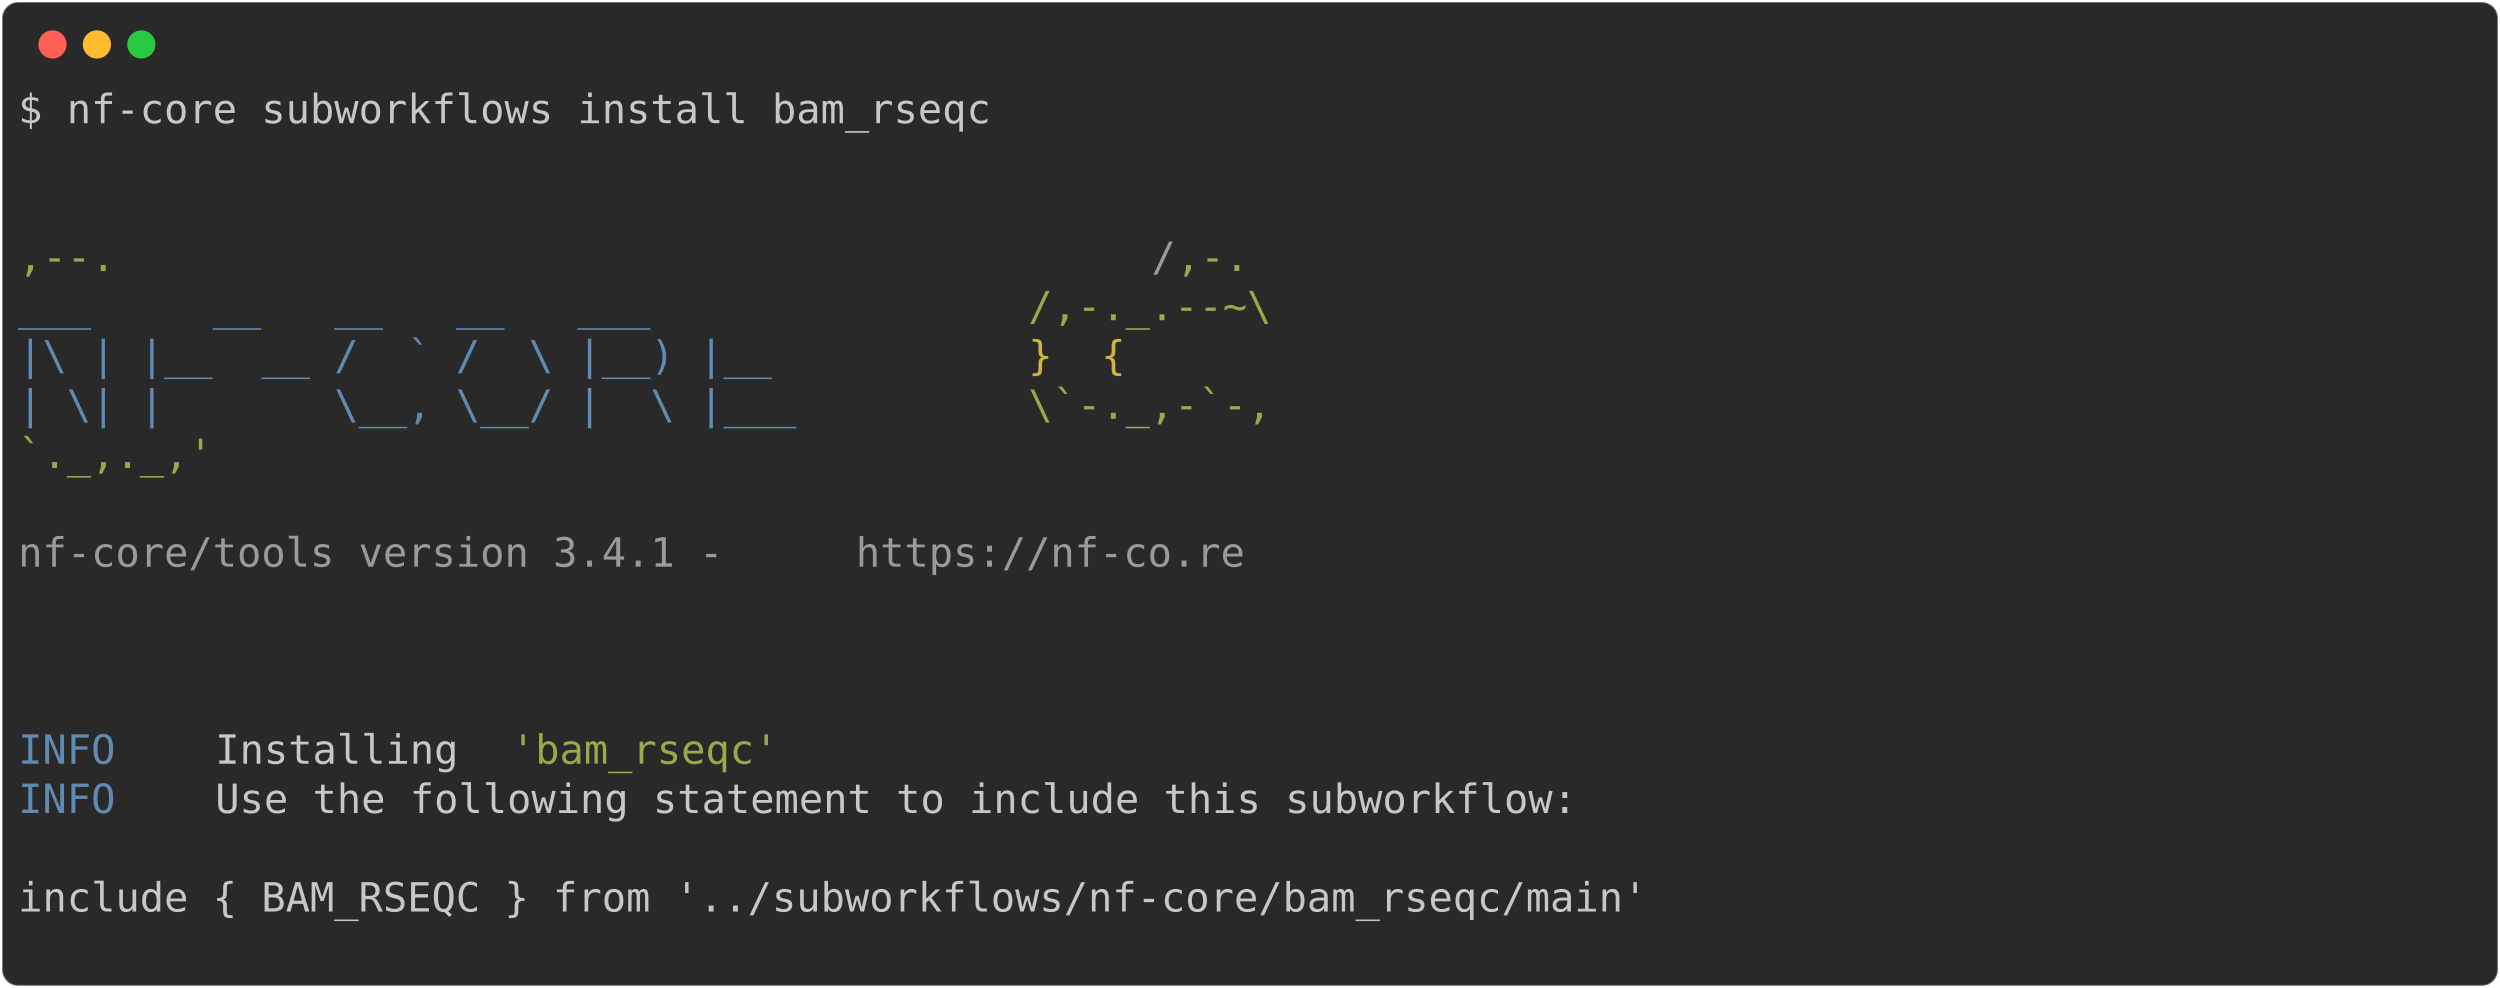
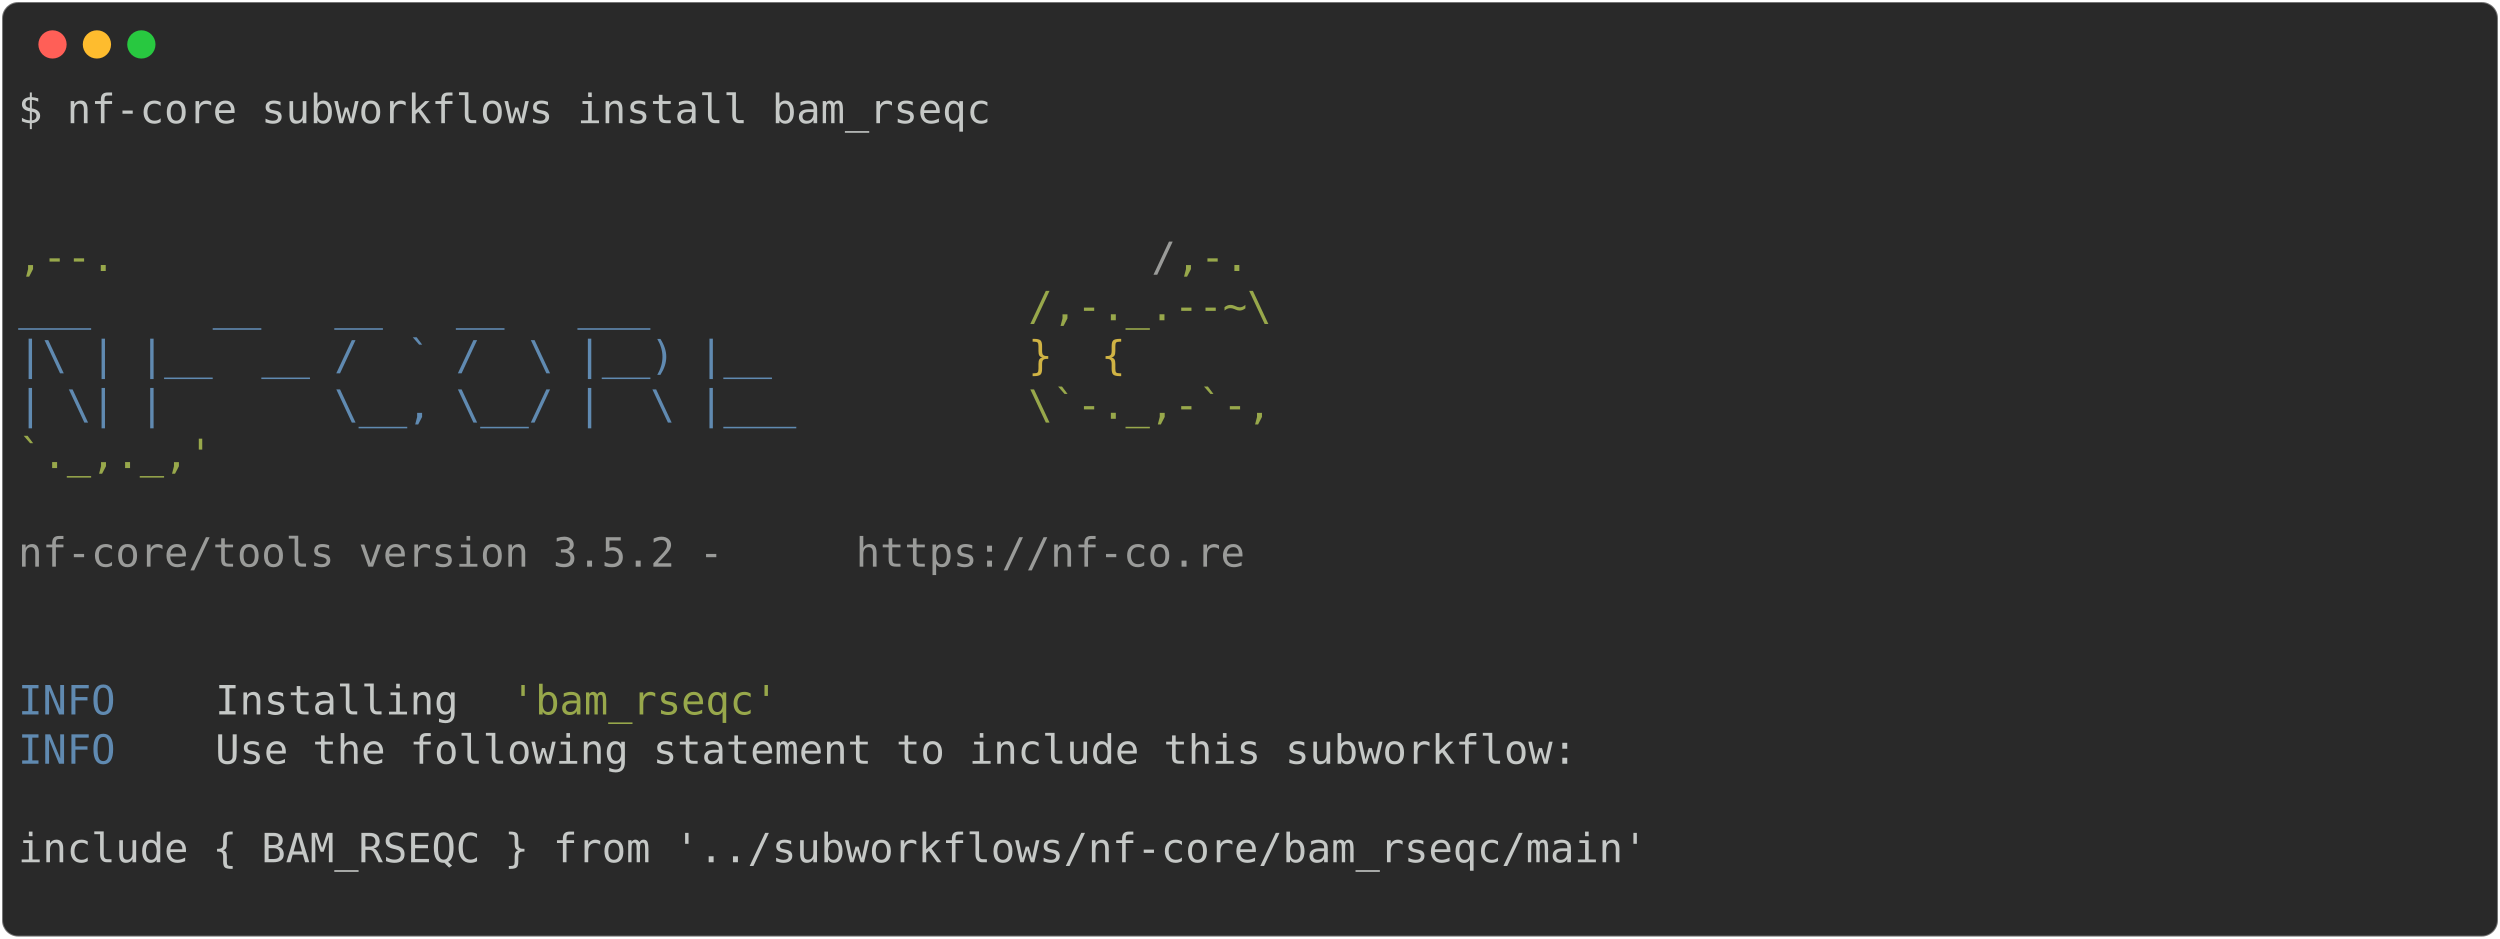
- <svg xmlns="http://www.w3.org/2000/svg" class="rich-terminal" viewBox="0 0 1238 489.2">
+ <svg xmlns="http://www.w3.org/2000/svg" class="rich-terminal" viewBox="0 0 1238 464.8">
  <style>

    @font-face {
        font-family: "Fira Code";
        src: local("FiraCode-Regular"),
                url("https://cdnjs.cloudflare.com/ajax/libs/firacode/6.2.0/woff2/FiraCode-Regular.woff2") format("woff2"),
                url("https://cdnjs.cloudflare.com/ajax/libs/firacode/6.2.0/woff/FiraCode-Regular.woff") format("woff");
        font-style: normal;
        font-weight: 400;
    }
    @font-face {
        font-family: "Fira Code";
        src: local("FiraCode-Bold"),
                url("https://cdnjs.cloudflare.com/ajax/libs/firacode/6.2.0/woff2/FiraCode-Bold.woff2") format("woff2"),
                url("https://cdnjs.cloudflare.com/ajax/libs/firacode/6.2.0/woff/FiraCode-Bold.woff") format("woff");
        font-style: bold;
        font-weight: 700;
    }

-     .terminal-3009060243-matrix {
+     .terminal-2134939111-matrix {
        font-family: Fira Code, monospace;
        font-size: 20px;
        line-height: 24.4px;
        font-variant-east-asian: full-width;
    }

-     .terminal-3009060243-title {
+     .terminal-2134939111-title {
        font-size: 18px;
        font-weight: bold;
        font-family: arial;
    }

-     .terminal-3009060243-r1 { fill: #c5c8c6 }
- .terminal-3009060243-r2 { fill: #98a84b }
- .terminal-3009060243-r3 { fill: #9a9b99 }
- .terminal-3009060243-r4 { fill: #608ab1 }
- .terminal-3009060243-r5 { fill: #d0b344 }
+     .terminal-2134939111-r1 { fill: #c5c8c6 }
+ .terminal-2134939111-r2 { fill: #98a84b }
+ .terminal-2134939111-r3 { fill: #9a9b99 }
+ .terminal-2134939111-r4 { fill: #608ab1 }
+ .terminal-2134939111-r5 { fill: #d0b344 }
    </style>
  <defs>
-     <clipPath id="terminal-3009060243-clip-terminal">
-       <rect x="0" y="0" width="1219.0" height="438.2" />
+     <clipPath id="terminal-2134939111-clip-terminal">
+       <rect x="0" y="0" width="1219.0" height="413.8" />
    </clipPath>
-     <clipPath id="terminal-3009060243-line-0">
+     <clipPath id="terminal-2134939111-line-0">
      <rect x="0" y="1.5" width="1220" height="24.65" />
    </clipPath>
-     <clipPath id="terminal-3009060243-line-1">
+     <clipPath id="terminal-2134939111-line-1">
      <rect x="0" y="25.9" width="1220" height="24.65" />
    </clipPath>
-     <clipPath id="terminal-3009060243-line-2">
+     <clipPath id="terminal-2134939111-line-2">
      <rect x="0" y="50.3" width="1220" height="24.65" />
    </clipPath>
-     <clipPath id="terminal-3009060243-line-3">
+     <clipPath id="terminal-2134939111-line-3">
      <rect x="0" y="74.7" width="1220" height="24.65" />
    </clipPath>
-     <clipPath id="terminal-3009060243-line-4">
+     <clipPath id="terminal-2134939111-line-4">
      <rect x="0" y="99.1" width="1220" height="24.65" />
    </clipPath>
-     <clipPath id="terminal-3009060243-line-5">
+     <clipPath id="terminal-2134939111-line-5">
      <rect x="0" y="123.5" width="1220" height="24.65" />
    </clipPath>
-     <clipPath id="terminal-3009060243-line-6">
+     <clipPath id="terminal-2134939111-line-6">
      <rect x="0" y="147.9" width="1220" height="24.65" />
    </clipPath>
-     <clipPath id="terminal-3009060243-line-7">
+     <clipPath id="terminal-2134939111-line-7">
      <rect x="0" y="172.3" width="1220" height="24.65" />
    </clipPath>
-     <clipPath id="terminal-3009060243-line-8">
+     <clipPath id="terminal-2134939111-line-8">
      <rect x="0" y="196.7" width="1220" height="24.65" />
    </clipPath>
-     <clipPath id="terminal-3009060243-line-9">
+     <clipPath id="terminal-2134939111-line-9">
      <rect x="0" y="221.1" width="1220" height="24.65" />
    </clipPath>
-     <clipPath id="terminal-3009060243-line-10">
+     <clipPath id="terminal-2134939111-line-10">
      <rect x="0" y="245.5" width="1220" height="24.65" />
    </clipPath>
-     <clipPath id="terminal-3009060243-line-11">
+     <clipPath id="terminal-2134939111-line-11">
      <rect x="0" y="269.9" width="1220" height="24.65" />
    </clipPath>
-     <clipPath id="terminal-3009060243-line-12">
+     <clipPath id="terminal-2134939111-line-12">
      <rect x="0" y="294.3" width="1220" height="24.65" />
    </clipPath>
-     <clipPath id="terminal-3009060243-line-13">
+     <clipPath id="terminal-2134939111-line-13">
      <rect x="0" y="318.7" width="1220" height="24.65" />
    </clipPath>
-     <clipPath id="terminal-3009060243-line-14">
+     <clipPath id="terminal-2134939111-line-14">
      <rect x="0" y="343.1" width="1220" height="24.65" />
    </clipPath>
-     <clipPath id="terminal-3009060243-line-15">
+     <clipPath id="terminal-2134939111-line-15">
      <rect x="0" y="367.5" width="1220" height="24.65" />
    </clipPath>
-     <clipPath id="terminal-3009060243-line-16">
-       <rect x="0" y="391.9" width="1220" height="24.65" />
-     </clipPath>
  </defs>
-   <rect fill="#292929" stroke="rgba(255,255,255,0.35)" stroke-width="1" x="1" y="1" width="1236" height="487.2" rx="8" />
+   <rect fill="#292929" stroke="rgba(255,255,255,0.35)" stroke-width="1" x="1" y="1" width="1236" height="462.8" rx="8" />
  <g transform="translate(26,22)">
    <circle cx="0" cy="0" r="7" fill="#ff5f57" />
    <circle cx="22" cy="0" r="7" fill="#febc2e" />
    <circle cx="44" cy="0" r="7" fill="#28c840" />
  </g>
-   <g transform="translate(9, 41)" clip-path="url(#terminal-3009060243-clip-terminal)">
-     <g class="terminal-3009060243-matrix">
-       <text class="terminal-3009060243-r1" x="0" y="20" textLength="488" clip-path="url(#terminal-3009060243-line-0)">$ nf-core subworkflows install bam_rseqc</text>
-       <text class="terminal-3009060243-r1" x="1220" y="20" textLength="12.2" clip-path="url(#terminal-3009060243-line-0)">
+   <g transform="translate(9, 41)" clip-path="url(#terminal-2134939111-clip-terminal)">
+     <g class="terminal-2134939111-matrix">
+       <text class="terminal-2134939111-r1" x="0" y="20" textLength="488" clip-path="url(#terminal-2134939111-line-0)">$ nf-core subworkflows install bam_rseqc</text>
+       <text class="terminal-2134939111-r1" x="1220" y="20" textLength="12.2" clip-path="url(#terminal-2134939111-line-0)">
</text>
-       <text class="terminal-3009060243-r1" x="1220" y="44.4" textLength="12.2" clip-path="url(#terminal-3009060243-line-1)">
+       <text class="terminal-2134939111-r1" x="1220" y="44.4" textLength="12.2" clip-path="url(#terminal-2134939111-line-1)">
</text>
-       <text class="terminal-3009060243-r1" x="1220" y="68.8" textLength="12.2" clip-path="url(#terminal-3009060243-line-2)">
+       <text class="terminal-2134939111-r1" x="1220" y="68.8" textLength="12.2" clip-path="url(#terminal-2134939111-line-2)">
</text>
-       <text class="terminal-3009060243-r2" x="0" y="93.2" textLength="561.2" clip-path="url(#terminal-3009060243-line-3)">                                          ,--.</text>
-       <text class="terminal-3009060243-r3" x="561.2" y="93.2" textLength="12.2" clip-path="url(#terminal-3009060243-line-3)">/</text>
-       <text class="terminal-3009060243-r2" x="573.4" y="93.2" textLength="36.6" clip-path="url(#terminal-3009060243-line-3)">,-.</text>
-       <text class="terminal-3009060243-r1" x="1220" y="93.2" textLength="12.2" clip-path="url(#terminal-3009060243-line-3)">
+       <text class="terminal-2134939111-r2" x="0" y="93.2" textLength="561.2" clip-path="url(#terminal-2134939111-line-3)">                                          ,--.</text>
+       <text class="terminal-2134939111-r3" x="561.2" y="93.2" textLength="12.2" clip-path="url(#terminal-2134939111-line-3)">/</text>
+       <text class="terminal-2134939111-r2" x="573.4" y="93.2" textLength="36.6" clip-path="url(#terminal-2134939111-line-3)">,-.</text>
+       <text class="terminal-2134939111-r1" x="1220" y="93.2" textLength="12.2" clip-path="url(#terminal-2134939111-line-3)">
</text>
-       <text class="terminal-3009060243-r4" x="0" y="117.6" textLength="500.2" clip-path="url(#terminal-3009060243-line-4)">          ___     __   __   __   ___     </text>
-       <text class="terminal-3009060243-r2" x="500.2" y="117.6" textLength="134.2" clip-path="url(#terminal-3009060243-line-4)">/,-._.--~\ </text>
-       <text class="terminal-3009060243-r1" x="1220" y="117.6" textLength="12.2" clip-path="url(#terminal-3009060243-line-4)">
+       <text class="terminal-2134939111-r4" x="0" y="117.6" textLength="500.2" clip-path="url(#terminal-2134939111-line-4)">          ___     __   __   __   ___     </text>
+       <text class="terminal-2134939111-r2" x="500.2" y="117.6" textLength="134.2" clip-path="url(#terminal-2134939111-line-4)">/,-._.--~\ </text>
+       <text class="terminal-2134939111-r1" x="1220" y="117.6" textLength="12.2" clip-path="url(#terminal-2134939111-line-4)">
</text>
-       <text class="terminal-3009060243-r4" x="0" y="142" textLength="500.2" clip-path="url(#terminal-3009060243-line-5)">    |\ | |__  __ /  ` /  \ |__) |__      </text>
-       <text class="terminal-3009060243-r5" x="500.2" y="142" textLength="85.4" clip-path="url(#terminal-3009060243-line-5)">   }  {</text>
-       <text class="terminal-3009060243-r1" x="1220" y="142" textLength="12.2" clip-path="url(#terminal-3009060243-line-5)">
+       <text class="terminal-2134939111-r4" x="0" y="142" textLength="500.2" clip-path="url(#terminal-2134939111-line-5)">    |\ | |__  __ /  ` /  \ |__) |__      </text>
+       <text class="terminal-2134939111-r5" x="500.2" y="142" textLength="85.4" clip-path="url(#terminal-2134939111-line-5)">   }  {</text>
+       <text class="terminal-2134939111-r1" x="1220" y="142" textLength="12.2" clip-path="url(#terminal-2134939111-line-5)">
</text>
-       <text class="terminal-3009060243-r4" x="0" y="166.4" textLength="500.2" clip-path="url(#terminal-3009060243-line-6)">    | \| |       \__, \__/ |  \ |___     </text>
-       <text class="terminal-3009060243-r2" x="500.2" y="166.4" textLength="122" clip-path="url(#terminal-3009060243-line-6)">\`-._,-`-,</text>
-       <text class="terminal-3009060243-r1" x="1220" y="166.4" textLength="12.2" clip-path="url(#terminal-3009060243-line-6)">
+       <text class="terminal-2134939111-r4" x="0" y="166.4" textLength="500.2" clip-path="url(#terminal-2134939111-line-6)">    | \| |       \__, \__/ |  \ |___     </text>
+       <text class="terminal-2134939111-r2" x="500.2" y="166.4" textLength="122" clip-path="url(#terminal-2134939111-line-6)">\`-._,-`-,</text>
+       <text class="terminal-2134939111-r1" x="1220" y="166.4" textLength="12.2" clip-path="url(#terminal-2134939111-line-6)">
</text>
-       <text class="terminal-3009060243-r2" x="0" y="190.8" textLength="610" clip-path="url(#terminal-3009060243-line-7)">                                          `._,._,'</text>
-       <text class="terminal-3009060243-r1" x="1220" y="190.8" textLength="12.2" clip-path="url(#terminal-3009060243-line-7)">
+       <text class="terminal-2134939111-r2" x="0" y="190.8" textLength="610" clip-path="url(#terminal-2134939111-line-7)">                                          `._,._,'</text>
+       <text class="terminal-2134939111-r1" x="1220" y="190.8" textLength="12.2" clip-path="url(#terminal-2134939111-line-7)">
</text>
-       <text class="terminal-3009060243-r1" x="1220" y="215.2" textLength="12.2" clip-path="url(#terminal-3009060243-line-8)">
+       <text class="terminal-2134939111-r1" x="1220" y="215.2" textLength="12.2" clip-path="url(#terminal-2134939111-line-8)">
</text>
-       <text class="terminal-3009060243-r3" x="0" y="239.6" textLength="414.8" clip-path="url(#terminal-3009060243-line-9)">    nf-core/tools version 3.4.1 - </text>
-       <text class="terminal-3009060243-r3" x="414.8" y="239.6" textLength="195.2" clip-path="url(#terminal-3009060243-line-9)">https://nf-co.re</text>
-       <text class="terminal-3009060243-r1" x="1220" y="239.6" textLength="12.2" clip-path="url(#terminal-3009060243-line-9)">
+       <text class="terminal-2134939111-r3" x="0" y="239.6" textLength="414.8" clip-path="url(#terminal-2134939111-line-9)">    nf-core/tools version 3.5.2 - </text>
+       <text class="terminal-2134939111-r3" x="414.8" y="239.6" textLength="195.2" clip-path="url(#terminal-2134939111-line-9)">https://nf-co.re</text>
+       <text class="terminal-2134939111-r1" x="1220" y="239.6" textLength="12.2" clip-path="url(#terminal-2134939111-line-9)">
</text>
-       <text class="terminal-3009060243-r1" x="1220" y="264" textLength="12.2" clip-path="url(#terminal-3009060243-line-10)">
+       <text class="terminal-2134939111-r1" x="1220" y="264" textLength="12.2" clip-path="url(#terminal-2134939111-line-10)">
</text>
-       <text class="terminal-3009060243-r1" x="1220" y="288.4" textLength="12.2" clip-path="url(#terminal-3009060243-line-11)">
+       <text class="terminal-2134939111-r1" x="1220" y="288.4" textLength="12.2" clip-path="url(#terminal-2134939111-line-11)">
</text>
-       <text class="terminal-3009060243-r1" x="1220" y="312.8" textLength="12.2" clip-path="url(#terminal-3009060243-line-12)">
+       <text class="terminal-2134939111-r4" x="0" y="312.8" textLength="97.6" clip-path="url(#terminal-2134939111-line-12)">INFO    </text>
+       <text class="terminal-2134939111-r1" x="97.6" y="312.8" textLength="146.4" clip-path="url(#terminal-2134939111-line-12)"> Installing </text>
+       <text class="terminal-2134939111-r2" x="244" y="312.8" textLength="134.2" clip-path="url(#terminal-2134939111-line-12)">'bam_rseqc'</text>
+       <text class="terminal-2134939111-r1" x="1220" y="312.8" textLength="12.2" clip-path="url(#terminal-2134939111-line-12)">
</text>
-       <text class="terminal-3009060243-r4" x="0" y="337.2" textLength="97.6" clip-path="url(#terminal-3009060243-line-13)">INFO    </text>
-       <text class="terminal-3009060243-r1" x="97.6" y="337.2" textLength="146.4" clip-path="url(#terminal-3009060243-line-13)"> Installing </text>
-       <text class="terminal-3009060243-r2" x="244" y="337.2" textLength="134.2" clip-path="url(#terminal-3009060243-line-13)">'bam_rseqc'</text>
-       <text class="terminal-3009060243-r1" x="1220" y="337.2" textLength="12.2" clip-path="url(#terminal-3009060243-line-13)">
+       <text class="terminal-2134939111-r4" x="0" y="337.2" textLength="97.6" clip-path="url(#terminal-2134939111-line-13)">INFO    </text>
+       <text class="terminal-2134939111-r1" x="97.6" y="337.2" textLength="1122.4" clip-path="url(#terminal-2134939111-line-13)"> Use the following statement to include this subworkflow:                                   </text>
+       <text class="terminal-2134939111-r1" x="1220" y="337.2" textLength="12.2" clip-path="url(#terminal-2134939111-line-13)">
</text>
-       <text class="terminal-3009060243-r4" x="0" y="361.6" textLength="97.6" clip-path="url(#terminal-3009060243-line-14)">INFO    </text>
-       <text class="terminal-3009060243-r1" x="97.6" y="361.6" textLength="1122.4" clip-path="url(#terminal-3009060243-line-14)"> Use the following statement to include this subworkflow:                                   </text>
-       <text class="terminal-3009060243-r1" x="1220" y="361.6" textLength="12.2" clip-path="url(#terminal-3009060243-line-14)">
+       <text class="terminal-2134939111-r1" x="1220" y="361.6" textLength="12.2" clip-path="url(#terminal-2134939111-line-14)">
</text>
-       <text class="terminal-3009060243-r1" x="1220" y="386" textLength="12.2" clip-path="url(#terminal-3009060243-line-15)">
+       <text class="terminal-2134939111-r1" x="0" y="386" textLength="1220" clip-path="url(#terminal-2134939111-line-15)"> include { BAM_RSEQC } from '../subworkflows/nf-core/bam_rseqc/main'                                </text>
+       <text class="terminal-2134939111-r1" x="1220" y="386" textLength="12.2" clip-path="url(#terminal-2134939111-line-15)">
</text>
-       <text class="terminal-3009060243-r1" x="0" y="410.4" textLength="1220" clip-path="url(#terminal-3009060243-line-16)"> include { BAM_RSEQC } from '../subworkflows/nf-core/bam_rseqc/main'                                </text>
-       <text class="terminal-3009060243-r1" x="1220" y="410.4" textLength="12.2" clip-path="url(#terminal-3009060243-line-16)">
- </text>
-       <text class="terminal-3009060243-r1" x="1220" y="434.8" textLength="12.2" clip-path="url(#terminal-3009060243-line-17)">
+       <text class="terminal-2134939111-r1" x="1220" y="410.4" textLength="12.2" clip-path="url(#terminal-2134939111-line-16)">
</text>
    </g>
  </g>
</svg>
